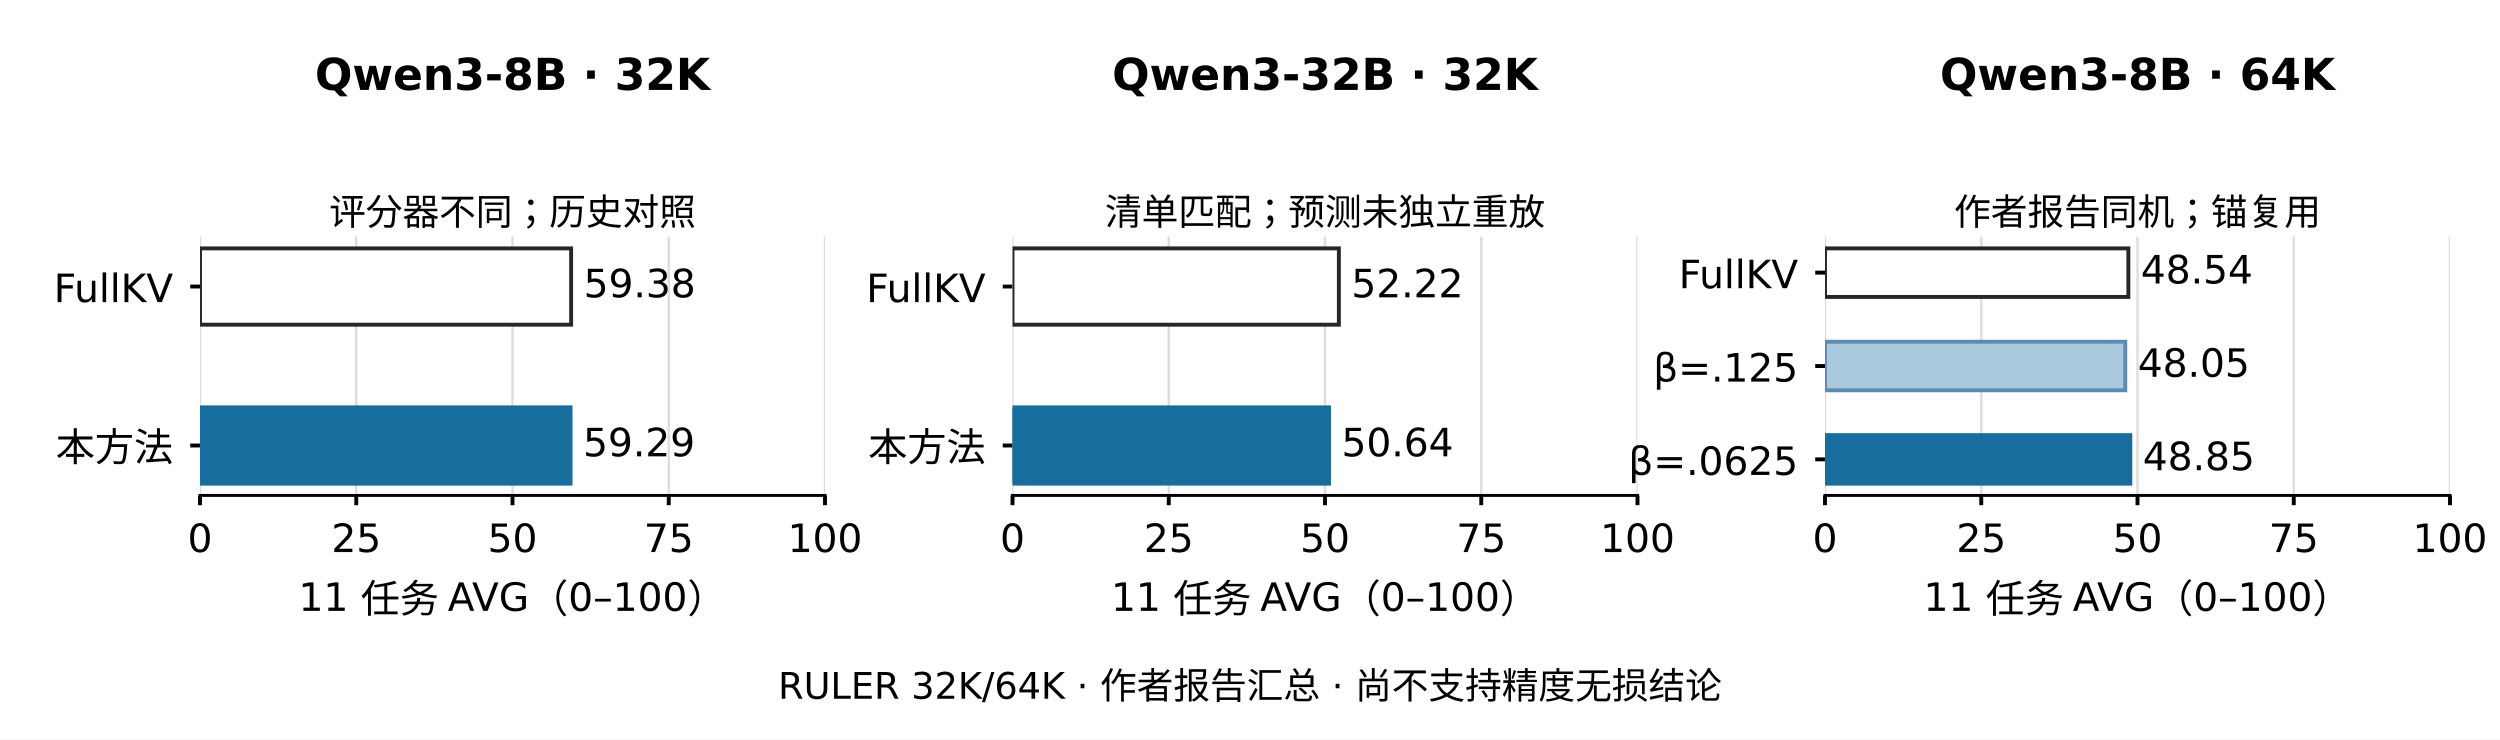
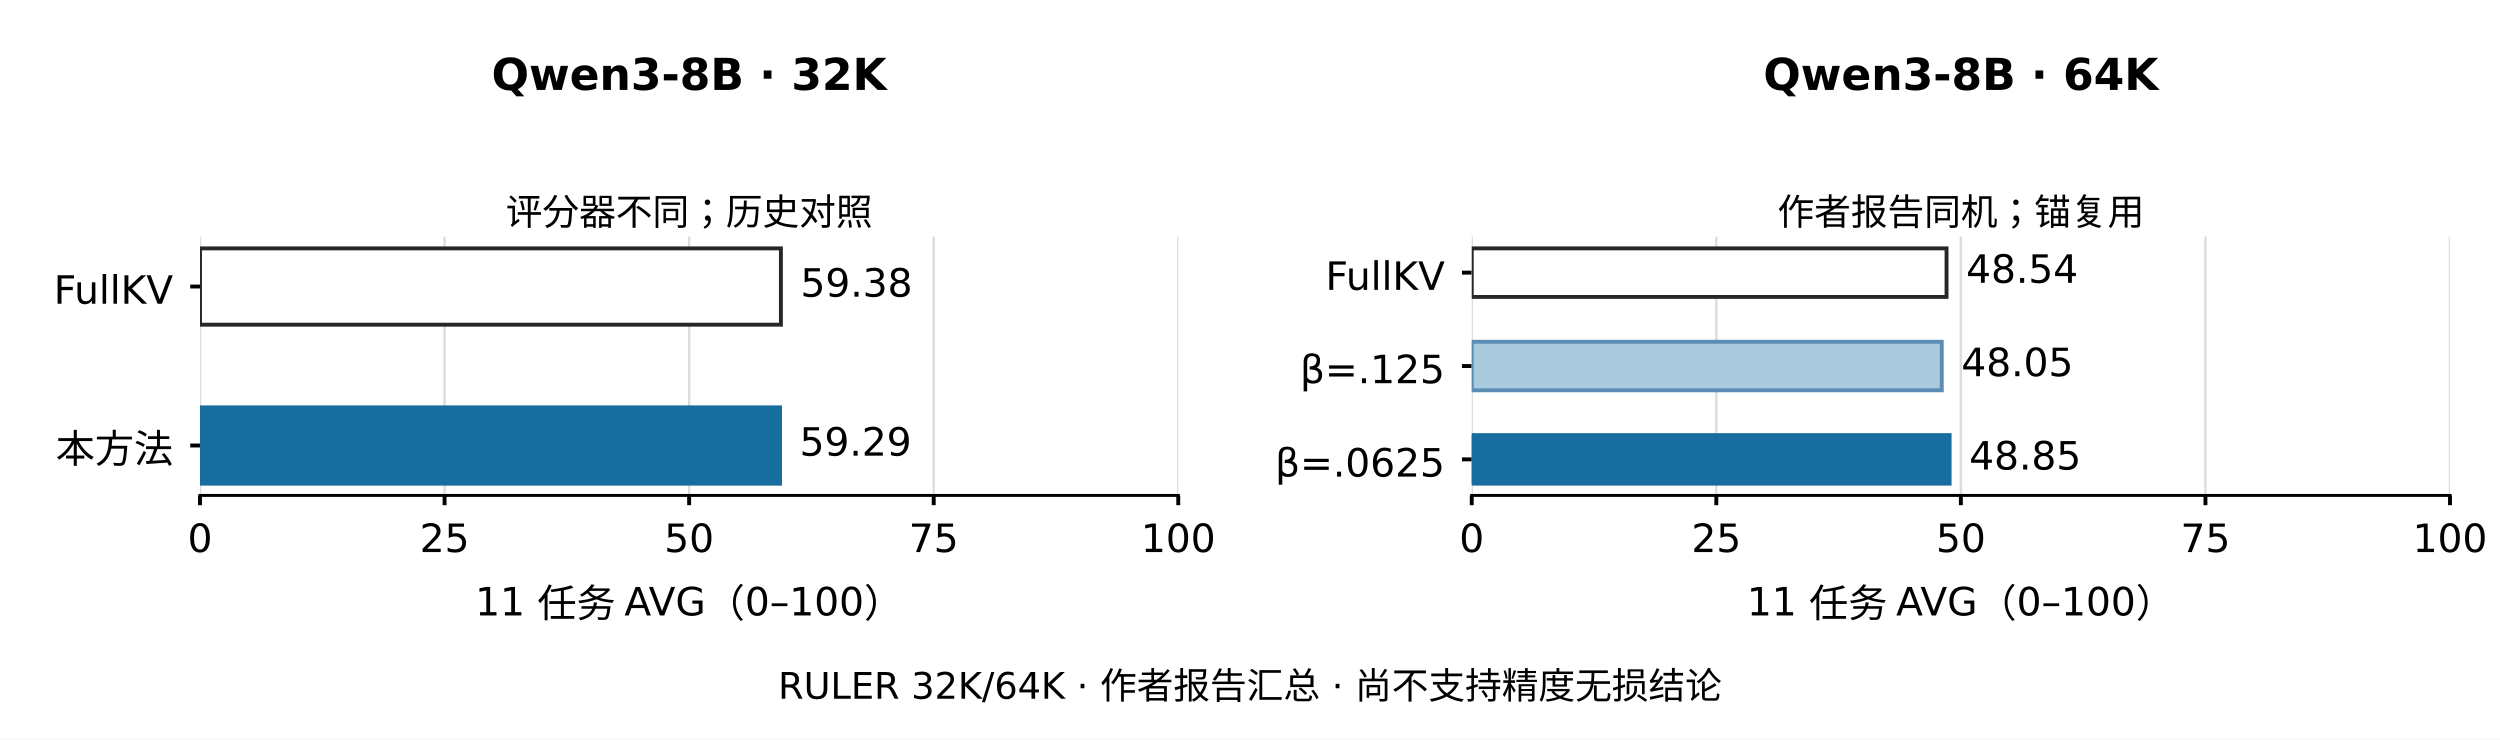
<svg xmlns="http://www.w3.org/2000/svg" xmlns:xlink="http://www.w3.org/1999/xlink" width="511.2pt" height="151.2pt" viewBox="0 0 511.2 151.2" version="1.1">
  <defs>
    <style type="text/css">*{stroke-linejoin: round; stroke-linecap: butt}</style>
  </defs>
  <g id="figure_1">
    <g id="patch_1">
      <path d="M 0 151.2  L 511.2 151.2  L 511.2 0  L 0 0  z " style="fill: #ffffff" />
    </g>
    <g id="axes_1">
      <g id="patch_2">
-         <path d="M 40.896 101.304  L 168.696 101.304  L 168.696 48.384  L 40.896 48.384  z " style="fill: #ffffff" />
+         <path d="M 40.896 101.304  L 240.931 101.304  L 240.931 48.384  L 40.896 48.384  z " style="fill: #ffffff" />
      </g>
      <g id="matplotlib.axis_1">
        <g id="xtick_1">
          <g id="line2d_1">
-             <path d="M 40.896 101.304  L 40.896 48.384  " clip-path="url(#p8ffd5208bb)" style="fill: none; stroke: #dddddd; stroke-width: 0.5; stroke-linecap: square" />
+             <path d="M 40.896 101.304  L 40.896 48.384  " clip-path="url(#p63da141658)" style="fill: none; stroke: #dddddd; stroke-width: 0.5; stroke-linecap: square" />
          </g>
          <g id="line2d_2">
            <defs>
-               <path id="mbafae94a89" d="M 0 0  L 0 2  " style="stroke: #000000; stroke-width: 0.8" />
+               <path id="m5c2e792729" d="M 0 0  L 0 2  " style="stroke: #000000; stroke-width: 0.8" />
            </defs>
            <g>
-               <use xlink:href="#mbafae94a89" x="40.896" y="101.304" style="stroke: #000000; stroke-width: 0.8" />
+               <use xlink:href="#m5c2e792729" x="40.896" y="101.304" style="stroke: #000000; stroke-width: 0.8" />
            </g>
          </g>
          <g id="text_1">
-             <text style="font-size: 8px; font-family: 'DejaVu Sans'; text-anchor: middle" x="40.896" y="112.883" transform="rotate(-0 40.896 112.8828)">0</text>
+             <text style="font-size: 8px; font-family: 'DejaVu Sans'; text-anchor: middle" x="40.896" y="112.882" transform="rotate(-0 40.896 112.8821)">0</text>
          </g>
        </g>
        <g id="xtick_2">
          <g id="line2d_3">
-             <path d="M 72.846 101.304  L 72.846 48.384  " clip-path="url(#p8ffd5208bb)" style="fill: none; stroke: #dddddd; stroke-width: 0.5; stroke-linecap: square" />
+             <path d="M 90.905 101.304  L 90.905 48.384  " clip-path="url(#p63da141658)" style="fill: none; stroke: #dddddd; stroke-width: 0.5; stroke-linecap: square" />
          </g>
          <g id="line2d_4">
            <g>
-               <use xlink:href="#mbafae94a89" x="72.846" y="101.304" style="stroke: #000000; stroke-width: 0.8" />
+               <use xlink:href="#m5c2e792729" x="90.905" y="101.304" style="stroke: #000000; stroke-width: 0.8" />
            </g>
          </g>
          <g id="text_2">
-             <text style="font-size: 8px; font-family: 'DejaVu Sans'; text-anchor: middle" x="72.846" y="112.883" transform="rotate(-0 72.846 112.8828)">25</text>
+             <text style="font-size: 8px; font-family: 'DejaVu Sans'; text-anchor: middle" x="90.905" y="112.882" transform="rotate(-0 90.9047 112.8821)">25</text>
          </g>
        </g>
        <g id="xtick_3">
          <g id="line2d_5">
-             <path d="M 104.796 101.304  L 104.796 48.384  " clip-path="url(#p8ffd5208bb)" style="fill: none; stroke: #dddddd; stroke-width: 0.5; stroke-linecap: square" />
+             <path d="M 140.913 101.304  L 140.913 48.384  " clip-path="url(#p63da141658)" style="fill: none; stroke: #dddddd; stroke-width: 0.5; stroke-linecap: square" />
          </g>
          <g id="line2d_6">
            <g>
-               <use xlink:href="#mbafae94a89" x="104.796" y="101.304" style="stroke: #000000; stroke-width: 0.8" />
+               <use xlink:href="#m5c2e792729" x="140.913" y="101.304" style="stroke: #000000; stroke-width: 0.8" />
            </g>
          </g>
          <g id="text_3">
-             <text style="font-size: 8px; font-family: 'DejaVu Sans'; text-anchor: middle" x="104.796" y="112.883" transform="rotate(-0 104.796 112.8828)">50</text>
+             <text style="font-size: 8px; font-family: 'DejaVu Sans'; text-anchor: middle" x="140.913" y="112.882" transform="rotate(-0 140.9134 112.8821)">50</text>
          </g>
        </g>
        <g id="xtick_4">
          <g id="line2d_7">
-             <path d="M 136.746 101.304  L 136.746 48.384  " clip-path="url(#p8ffd5208bb)" style="fill: none; stroke: #dddddd; stroke-width: 0.5; stroke-linecap: square" />
+             <path d="M 190.922 101.304  L 190.922 48.384  " clip-path="url(#p63da141658)" style="fill: none; stroke: #dddddd; stroke-width: 0.5; stroke-linecap: square" />
          </g>
          <g id="line2d_8">
            <g>
-               <use xlink:href="#mbafae94a89" x="136.746" y="101.304" style="stroke: #000000; stroke-width: 0.8" />
+               <use xlink:href="#m5c2e792729" x="190.922" y="101.304" style="stroke: #000000; stroke-width: 0.8" />
            </g>
          </g>
          <g id="text_4">
-             <text style="font-size: 8px; font-family: 'DejaVu Sans'; text-anchor: middle" x="136.746" y="112.883" transform="rotate(-0 136.746 112.8828)">75</text>
+             <text style="font-size: 8px; font-family: 'DejaVu Sans'; text-anchor: middle" x="190.922" y="112.882" transform="rotate(-0 190.9221 112.8821)">75</text>
          </g>
        </g>
        <g id="xtick_5">
          <g id="line2d_9">
-             <path d="M 168.696 101.304  L 168.696 48.384  " clip-path="url(#p8ffd5208bb)" style="fill: none; stroke: #dddddd; stroke-width: 0.5; stroke-linecap: square" />
+             <path d="M 240.931 101.304  L 240.931 48.384  " clip-path="url(#p63da141658)" style="fill: none; stroke: #dddddd; stroke-width: 0.5; stroke-linecap: square" />
          </g>
          <g id="line2d_10">
            <g>
-               <use xlink:href="#mbafae94a89" x="168.696" y="101.304" style="stroke: #000000; stroke-width: 0.8" />
+               <use xlink:href="#m5c2e792729" x="240.931" y="101.304" style="stroke: #000000; stroke-width: 0.8" />
            </g>
          </g>
          <g id="text_5">
-             <text style="font-size: 8px; font-family: 'DejaVu Sans'; text-anchor: middle" x="168.696" y="112.883" transform="rotate(-0 168.696 112.8828)">100</text>
+             <text style="font-size: 8px; font-family: 'DejaVu Sans'; text-anchor: middle" x="240.931" y="112.882" transform="rotate(-0 240.9308 112.8821)">100</text>
          </g>
        </g>
        <g id="text_6">
-           <text style="font-size: 8px; font-family: 'DejaVu Sans'; text-anchor: middle" x="104.796" y="124.914" transform="rotate(-0 104.796 124.914)">11 任务 AVG（0–100）</text>
+           <text style="font-size: 8px; font-family: 'DejaVu Sans'; text-anchor: middle" x="140.913" y="125.844" transform="rotate(-0 140.9134 125.844)">11 任务 AVG（0–100）</text>
        </g>
      </g>
      <g id="matplotlib.axis_2">
        <g id="ytick_1">
          <g id="line2d_11">
            <defs>
-               <path id="m03ee8c06fa" d="M 0 0  L -2 0  " style="stroke: #000000; stroke-width: 0.8" />
+               <path id="m7150fd67de" d="M 0 0  L -2 0  " style="stroke: #000000; stroke-width: 0.8" />
            </defs>
            <g>
-               <use xlink:href="#m03ee8c06fa" x="40.896" y="58.591" style="stroke: #000000; stroke-width: 0.8" />
+               <use xlink:href="#m7150fd67de" x="40.896" y="58.591" style="stroke: #000000; stroke-width: 0.8" />
            </g>
          </g>
          <g id="text_7">
-             <text style="font-size: 8px; font-family: 'DejaVu Sans'; text-anchor: end" x="35.396" y="61.775" transform="rotate(-0 35.396 61.77468)">FullKV</text>
+             <text style="font-size: 8px; font-family: 'DejaVu Sans'; text-anchor: end" x="35.396" y="62.111" transform="rotate(-0 35.396 62.11093)">FullKV</text>
          </g>
        </g>
        <g id="ytick_2">
          <g id="line2d_12">
            <g>
-               <use xlink:href="#m03ee8c06fa" x="40.896" y="91.097" style="stroke: #000000; stroke-width: 0.8" />
+               <use xlink:href="#m7150fd67de" x="40.896" y="91.097" style="stroke: #000000; stroke-width: 0.8" />
            </g>
          </g>
          <g id="text_8">
-             <text style="font-size: 8px; font-family: 'DejaVu Sans'; text-anchor: end" x="35.396" y="94.281" transform="rotate(-0 35.396 94.28082)">本方法</text>
+             <text style="font-size: 8px; font-family: 'DejaVu Sans'; text-anchor: end" x="35.396" y="94.617" transform="rotate(-0 35.396 94.61707)">本方法</text>
          </g>
        </g>
      </g>
      <g id="patch_3">
-         <path d="M 40.896 66.392  L 116.786 66.392  L 116.786 50.789  L 40.896 50.789  z " clip-path="url(#p8ffd5208bb)" style="fill: #ffffff; stroke: #272727; stroke-width: 0.8; stroke-linejoin: miter" />
+         <path d="M 40.896 66.392  L 159.68 66.392  L 159.68 50.789  L 40.896 50.789  z " clip-path="url(#p63da141658)" style="fill: #ffffff; stroke: #272727; stroke-width: 0.8; stroke-linejoin: miter" />
      </g>
      <g id="patch_4">
-         <path d="M 40.896 98.899  L 116.67 98.899  L 116.67 83.296  L 40.896 83.296  z " clip-path="url(#p8ffd5208bb)" style="fill: #176e9e; stroke: #176e9e; stroke-width: 0.8; stroke-linejoin: miter" />
+         <path d="M 40.896 98.899  L 159.498 98.899  L 159.498 83.296  L 40.896 83.296  z " clip-path="url(#p63da141658)" style="fill: #176e9e; stroke: #176e9e; stroke-width: 0.8; stroke-linejoin: miter" />
      </g>
      <g id="patch_5">
-         <path d="M 40.896 101.304  L 168.696 101.304  " style="fill: none; stroke: #000000; stroke-width: 0.6; stroke-linejoin: miter; stroke-linecap: square" />
+         <path d="M 40.896 101.304  L 240.931 101.304  " style="fill: none; stroke: #000000; stroke-width: 0.6; stroke-linejoin: miter; stroke-linecap: square" />
      </g>
      <g id="text_9">
-         <text style="font-size: 8px; font-family: 'DejaVu Sans'; text-anchor: start" x="119.342" y="60.798" transform="rotate(-0 119.342 60.79843)">59.38</text>
+         <text style="font-size: 8px; font-family: 'DejaVu Sans'; text-anchor: start" x="163.681" y="60.669" transform="rotate(-0 163.681 60.66905)">59.38</text>
      </g>
      <g id="text_10">
-         <text style="font-size: 8px; font-family: 'DejaVu Sans'; text-anchor: start" x="119.226" y="93.305" transform="rotate(-0 119.2258 93.30457)">59.29</text>
+         <text style="font-size: 8px; font-family: 'DejaVu Sans'; text-anchor: start" x="163.499" y="93.175" transform="rotate(-0 163.4991 93.1752)">59.29</text>
      </g>
      <g id="text_11">
-         <text style="font-size: 7.5px; font-family: 'DejaVu Sans'; text-anchor: middle" x="104.796" y="46.003" transform="rotate(-0 104.796 46.0026)">评分器不同；历史对照</text>
+         <text style="font-size: 7.5px; font-family: 'DejaVu Sans'; text-anchor: middle" x="140.913" y="46.003" transform="rotate(-0 140.9134 46.0026)">评分器不同；历史对照</text>
      </g>
      <g id="text_12">
-         <text style="font-weight: 700; font-size: 9px; font-family: 'DejaVu Sans'; text-anchor: middle" x="104.796" y="18.384" transform="rotate(-0 104.796 18.384)">Qwen3-8B · 32K</text>
+         <text style="font-weight: 700; font-size: 9px; font-family: 'DejaVu Sans'; text-anchor: middle" x="140.913" y="18.384" transform="rotate(-0 140.9134 18.384)">Qwen3-8B · 32K</text>
      </g>
    </g>
    <g id="axes_2">
      <g id="patch_6">
-         <path d="M 207.036 101.304  L 334.836 101.304  L 334.836 48.384  L 207.036 48.384  z " style="fill: #ffffff" />
+         <path d="M 300.941 101.304  L 500.976 101.304  L 500.976 48.384  L 300.941 48.384  z " style="fill: #ffffff" />
      </g>
      <g id="matplotlib.axis_3">
        <g id="xtick_6">
          <g id="line2d_13">
-             <path d="M 207.036 101.304  L 207.036 48.384  " clip-path="url(#p74c00f6218)" style="fill: none; stroke: #dddddd; stroke-width: 0.5; stroke-linecap: square" />
+             <path d="M 300.941 101.304  L 300.941 48.384  " clip-path="url(#p70e4619d0b)" style="fill: none; stroke: #dddddd; stroke-width: 0.5; stroke-linecap: square" />
          </g>
          <g id="line2d_14">
            <g>
-               <use xlink:href="#mbafae94a89" x="207.036" y="101.304" style="stroke: #000000; stroke-width: 0.8" />
+               <use xlink:href="#m5c2e792729" x="300.941" y="101.304" style="stroke: #000000; stroke-width: 0.8" />
            </g>
          </g>
          <g id="text_13">
-             <text style="font-size: 8px; font-family: 'DejaVu Sans'; text-anchor: middle" x="207.036" y="112.883" transform="rotate(-0 207.036 112.8828)">0</text>
+             <text style="font-size: 8px; font-family: 'DejaVu Sans'; text-anchor: middle" x="300.941" y="112.882" transform="rotate(-0 300.9412 112.8821)">0</text>
          </g>
        </g>
        <g id="xtick_7">
          <g id="line2d_15">
-             <path d="M 238.986 101.304  L 238.986 48.384  " clip-path="url(#p74c00f6218)" style="fill: none; stroke: #dddddd; stroke-width: 0.5; stroke-linecap: square" />
+             <path d="M 350.95 101.304  L 350.95 48.384  " clip-path="url(#p70e4619d0b)" style="fill: none; stroke: #dddddd; stroke-width: 0.5; stroke-linecap: square" />
          </g>
          <g id="line2d_16">
            <g>
-               <use xlink:href="#mbafae94a89" x="238.986" y="101.304" style="stroke: #000000; stroke-width: 0.8" />
+               <use xlink:href="#m5c2e792729" x="350.95" y="101.304" style="stroke: #000000; stroke-width: 0.8" />
            </g>
          </g>
          <g id="text_14">
-             <text style="font-size: 8px; font-family: 'DejaVu Sans'; text-anchor: middle" x="238.986" y="112.883" transform="rotate(-0 238.986 112.8828)">25</text>
+             <text style="font-size: 8px; font-family: 'DejaVu Sans'; text-anchor: middle" x="350.95" y="112.882" transform="rotate(-0 350.9499 112.8821)">25</text>
          </g>
        </g>
        <g id="xtick_8">
          <g id="line2d_17">
-             <path d="M 270.936 101.304  L 270.936 48.384  " clip-path="url(#p74c00f6218)" style="fill: none; stroke: #dddddd; stroke-width: 0.5; stroke-linecap: square" />
+             <path d="M 400.959 101.304  L 400.959 48.384  " clip-path="url(#p70e4619d0b)" style="fill: none; stroke: #dddddd; stroke-width: 0.5; stroke-linecap: square" />
          </g>
          <g id="line2d_18">
            <g>
-               <use xlink:href="#mbafae94a89" x="270.936" y="101.304" style="stroke: #000000; stroke-width: 0.8" />
+               <use xlink:href="#m5c2e792729" x="400.959" y="101.304" style="stroke: #000000; stroke-width: 0.8" />
            </g>
          </g>
          <g id="text_15">
-             <text style="font-size: 8px; font-family: 'DejaVu Sans'; text-anchor: middle" x="270.936" y="112.883" transform="rotate(-0 270.936 112.8828)">50</text>
+             <text style="font-size: 8px; font-family: 'DejaVu Sans'; text-anchor: middle" x="400.959" y="112.882" transform="rotate(-0 400.9586 112.8821)">50</text>
          </g>
        </g>
        <g id="xtick_9">
          <g id="line2d_19">
-             <path d="M 302.886 101.304  L 302.886 48.384  " clip-path="url(#p74c00f6218)" style="fill: none; stroke: #dddddd; stroke-width: 0.5; stroke-linecap: square" />
+             <path d="M 450.967 101.304  L 450.967 48.384  " clip-path="url(#p70e4619d0b)" style="fill: none; stroke: #dddddd; stroke-width: 0.5; stroke-linecap: square" />
          </g>
          <g id="line2d_20">
            <g>
-               <use xlink:href="#mbafae94a89" x="302.886" y="101.304" style="stroke: #000000; stroke-width: 0.8" />
+               <use xlink:href="#m5c2e792729" x="450.967" y="101.304" style="stroke: #000000; stroke-width: 0.8" />
            </g>
          </g>
          <g id="text_16">
-             <text style="font-size: 8px; font-family: 'DejaVu Sans'; text-anchor: middle" x="302.886" y="112.883" transform="rotate(-0 302.886 112.8828)">75</text>
+             <text style="font-size: 8px; font-family: 'DejaVu Sans'; text-anchor: middle" x="450.967" y="112.882" transform="rotate(-0 450.9673 112.8821)">75</text>
          </g>
        </g>
        <g id="xtick_10">
          <g id="line2d_21">
-             <path d="M 334.836 101.304  L 334.836 48.384  " clip-path="url(#p74c00f6218)" style="fill: none; stroke: #dddddd; stroke-width: 0.5; stroke-linecap: square" />
+             <path d="M 500.976 101.304  L 500.976 48.384  " clip-path="url(#p70e4619d0b)" style="fill: none; stroke: #dddddd; stroke-width: 0.5; stroke-linecap: square" />
          </g>
          <g id="line2d_22">
            <g>
-               <use xlink:href="#mbafae94a89" x="334.836" y="101.304" style="stroke: #000000; stroke-width: 0.8" />
+               <use xlink:href="#m5c2e792729" x="500.976" y="101.304" style="stroke: #000000; stroke-width: 0.8" />
            </g>
          </g>
          <g id="text_17">
-             <text style="font-size: 8px; font-family: 'DejaVu Sans'; text-anchor: middle" x="334.836" y="112.883" transform="rotate(-0 334.836 112.8828)">100</text>
+             <text style="font-size: 8px; font-family: 'DejaVu Sans'; text-anchor: middle" x="500.976" y="112.882" transform="rotate(-0 500.976 112.8821)">100</text>
          </g>
        </g>
        <g id="text_18">
-           <text style="font-size: 8px; font-family: 'DejaVu Sans'; text-anchor: middle" x="270.936" y="124.914" transform="rotate(-0 270.936 124.914)">11 任务 AVG（0–100）</text>
+           <text style="font-size: 8px; font-family: 'DejaVu Sans'; text-anchor: middle" x="400.959" y="125.844" transform="rotate(-0 400.9586 125.844)">11 任务 AVG（0–100）</text>
        </g>
      </g>
      <g id="matplotlib.axis_4">
        <g id="ytick_3">
          <g id="line2d_23">
            <g>
-               <use xlink:href="#m03ee8c06fa" x="207.036" y="58.591" style="stroke: #000000; stroke-width: 0.8" />
+               <use xlink:href="#m7150fd67de" x="300.941" y="55.753" style="stroke: #000000; stroke-width: 0.8" />
            </g>
          </g>
          <g id="text_19">
-             <text style="font-size: 8px; font-family: 'DejaVu Sans'; text-anchor: end" x="201.536" y="61.775" transform="rotate(-0 201.536 61.77468)">FullKV</text>
+             <text style="font-size: 8px; font-family: 'DejaVu Sans'; text-anchor: end" x="295.441" y="59.273" transform="rotate(-0 295.4412 59.27309)">FullKV</text>
          </g>
        </g>
        <g id="ytick_4">
          <g id="line2d_24">
            <g>
-               <use xlink:href="#m03ee8c06fa" x="207.036" y="91.097" style="stroke: #000000; stroke-width: 0.8" />
+               <use xlink:href="#m7150fd67de" x="300.941" y="74.844" style="stroke: #000000; stroke-width: 0.8" />
            </g>
          </g>
          <g id="text_20">
-             <text style="font-size: 8px; font-family: 'DejaVu Sans'; text-anchor: end" x="201.536" y="94.281" transform="rotate(-0 201.536 94.28082)">本方法</text>
+             <text style="font-size: 8px; font-family: 'DejaVu Sans'; text-anchor: end" x="295.441" y="78.364" transform="rotate(-0 295.4412 78.364)">β=.125</text>
+           </g>
+         </g>
+         <g id="ytick_5">
+           <g id="line2d_25">
+             <g>
+               <use xlink:href="#m7150fd67de" x="300.941" y="93.935" style="stroke: #000000; stroke-width: 0.8" />
+             </g>
+           </g>
+           <g id="text_21">
+             <text style="font-size: 8px; font-family: 'DejaVu Sans'; text-anchor: end" x="295.441" y="97.455" transform="rotate(-0 295.4412 97.45491)">β=.0625</text>
          </g>
        </g>
      </g>
      <g id="patch_7">
-         <path d="M 207.036 66.392  L 273.771 66.392  L 273.771 50.789  L 207.036 50.789  z " clip-path="url(#p74c00f6218)" style="fill: #ffffff; stroke: #272727; stroke-width: 0.8; stroke-linejoin: miter" />
+         <path d="M 300.941 60.717  L 398.031 60.717  L 398.031 50.789  L 300.941 50.789  z " clip-path="url(#p70e4619d0b)" style="fill: #ffffff; stroke: #272727; stroke-width: 0.8; stroke-linejoin: miter" />
      </g>
      <g id="patch_8">
-         <path d="M 207.036 98.899  L 271.757 98.899  L 271.757 83.296  L 207.036 83.296  z " clip-path="url(#p74c00f6218)" style="fill: #176e9e; stroke: #176e9e; stroke-width: 0.8; stroke-linejoin: miter" />
+         <path d="M 300.941 79.808  L 397.049 79.808  L 397.049 69.88  L 300.941 69.88  z " clip-path="url(#p70e4619d0b)" style="fill: #a9cadd; stroke: #5b8db4; stroke-width: 0.8; stroke-linejoin: miter" />
      </g>
      <g id="patch_9">
-         <path d="M 207.036 101.304  L 334.836 101.304  " style="fill: none; stroke: #000000; stroke-width: 0.6; stroke-linejoin: miter; stroke-linecap: square" />
-       </g>
-       <g id="text_21">
-         <text style="font-size: 8px; font-family: 'DejaVu Sans'; text-anchor: start" x="276.327" y="60.798" transform="rotate(-0 276.3268 60.79843)">52.22</text>
+         <path d="M 300.941 98.899  L 398.658 98.899  L 398.658 88.971  L 300.941 88.971  z " clip-path="url(#p70e4619d0b)" style="fill: #176e9e; stroke: #176e9e; stroke-width: 0.8; stroke-linejoin: miter" />
+       </g>
+       <g id="patch_10">
+         <path d="M 300.941 101.304  L 500.976 101.304  " style="fill: none; stroke: #000000; stroke-width: 0.6; stroke-linejoin: miter; stroke-linecap: square" />
      </g>
      <g id="text_22">
-         <text style="font-size: 8px; font-family: 'DejaVu Sans'; text-anchor: start" x="274.313" y="93.305" transform="rotate(-0 274.3134 93.30457)">50.64</text>
+         <text style="font-size: 8px; font-family: 'DejaVu Sans'; text-anchor: start" x="402.032" y="57.831" transform="rotate(-0 402.0315 57.83122)">48.54</text>
      </g>
      <g id="text_23">
-         <text style="font-size: 7.5px; font-family: 'DejaVu Sans'; text-anchor: middle" x="270.936" y="46.003" transform="rotate(-0 270.936 46.0026)">清单匹配；预测未独立重放</text>
+         <text style="font-size: 8px; font-family: 'DejaVu Sans'; text-anchor: start" x="401.05" y="76.922" transform="rotate(-0 401.0495 76.92212)">48.05</text>
      </g>
      <g id="text_24">
-         <text style="font-weight: 700; font-size: 9px; font-family: 'DejaVu Sans'; text-anchor: middle" x="270.936" y="18.384" transform="rotate(-0 270.936 18.384)">Qwen3-32B · 32K</text>
-       </g>
-     </g>
-     <g id="axes_3">
-       <g id="patch_10">
-         <path d="M 373.176 101.304  L 500.976 101.304  L 500.976 48.384  L 373.176 48.384  z " style="fill: #ffffff" />
-       </g>
-       <g id="matplotlib.axis_5">
-         <g id="xtick_11">
-           <g id="line2d_25">
-             <path d="M 373.176 101.304  L 373.176 48.384  " clip-path="url(#p2a4cab725f)" style="fill: none; stroke: #dddddd; stroke-width: 0.5; stroke-linecap: square" />
-           </g>
-           <g id="line2d_26">
-             <g>
-               <use xlink:href="#mbafae94a89" x="373.176" y="101.304" style="stroke: #000000; stroke-width: 0.8" />
-             </g>
-           </g>
-           <g id="text_25">
-             <text style="font-size: 8px; font-family: 'DejaVu Sans'; text-anchor: middle" x="373.176" y="112.883" transform="rotate(-0 373.176 112.8828)">0</text>
-           </g>
-         </g>
-         <g id="xtick_12">
-           <g id="line2d_27">
-             <path d="M 405.126 101.304  L 405.126 48.384  " clip-path="url(#p2a4cab725f)" style="fill: none; stroke: #dddddd; stroke-width: 0.5; stroke-linecap: square" />
-           </g>
-           <g id="line2d_28">
-             <g>
-               <use xlink:href="#mbafae94a89" x="405.126" y="101.304" style="stroke: #000000; stroke-width: 0.8" />
-             </g>
-           </g>
-           <g id="text_26">
-             <text style="font-size: 8px; font-family: 'DejaVu Sans'; text-anchor: middle" x="405.126" y="112.883" transform="rotate(-0 405.126 112.8828)">25</text>
-           </g>
-         </g>
-         <g id="xtick_13">
-           <g id="line2d_29">
-             <path d="M 437.076 101.304  L 437.076 48.384  " clip-path="url(#p2a4cab725f)" style="fill: none; stroke: #dddddd; stroke-width: 0.5; stroke-linecap: square" />
-           </g>
-           <g id="line2d_30">
-             <g>
-               <use xlink:href="#mbafae94a89" x="437.076" y="101.304" style="stroke: #000000; stroke-width: 0.8" />
-             </g>
-           </g>
-           <g id="text_27">
-             <text style="font-size: 8px; font-family: 'DejaVu Sans'; text-anchor: middle" x="437.076" y="112.883" transform="rotate(-0 437.076 112.8828)">50</text>
-           </g>
-         </g>
-         <g id="xtick_14">
-           <g id="line2d_31">
-             <path d="M 469.026 101.304  L 469.026 48.384  " clip-path="url(#p2a4cab725f)" style="fill: none; stroke: #dddddd; stroke-width: 0.5; stroke-linecap: square" />
-           </g>
-           <g id="line2d_32">
-             <g>
-               <use xlink:href="#mbafae94a89" x="469.026" y="101.304" style="stroke: #000000; stroke-width: 0.8" />
-             </g>
-           </g>
-           <g id="text_28">
-             <text style="font-size: 8px; font-family: 'DejaVu Sans'; text-anchor: middle" x="469.026" y="112.883" transform="rotate(-0 469.026 112.8828)">75</text>
-           </g>
-         </g>
-         <g id="xtick_15">
-           <g id="line2d_33">
-             <path d="M 500.976 101.304  L 500.976 48.384  " clip-path="url(#p2a4cab725f)" style="fill: none; stroke: #dddddd; stroke-width: 0.5; stroke-linecap: square" />
-           </g>
-           <g id="line2d_34">
-             <g>
-               <use xlink:href="#mbafae94a89" x="500.976" y="101.304" style="stroke: #000000; stroke-width: 0.8" />
-             </g>
-           </g>
-           <g id="text_29">
-             <text style="font-size: 8px; font-family: 'DejaVu Sans'; text-anchor: middle" x="500.976" y="112.883" transform="rotate(-0 500.976 112.8828)">100</text>
-           </g>
-         </g>
-         <g id="text_30">
-           <text style="font-size: 8px; font-family: 'DejaVu Sans'; text-anchor: middle" x="437.076" y="124.914" transform="rotate(-0 437.076 124.914)">11 任务 AVG（0–100）</text>
-         </g>
-       </g>
-       <g id="matplotlib.axis_6">
-         <g id="ytick_5">
-           <g id="line2d_35">
-             <g>
-               <use xlink:href="#m03ee8c06fa" x="373.176" y="55.753" style="stroke: #000000; stroke-width: 0.8" />
-             </g>
-           </g>
-           <g id="text_31">
-             <text style="font-size: 8px; font-family: 'DejaVu Sans'; text-anchor: end" x="367.676" y="58.937" transform="rotate(-0 367.676 58.93684)">FullKV</text>
-           </g>
-         </g>
-         <g id="ytick_6">
-           <g id="line2d_36">
-             <g>
-               <use xlink:href="#m03ee8c06fa" x="373.176" y="74.844" style="stroke: #000000; stroke-width: 0.8" />
-             </g>
-           </g>
-           <g id="text_32">
-             <text style="font-size: 8px; font-family: 'DejaVu Sans'; text-anchor: end" x="367.676" y="78.028" transform="rotate(-0 367.676 78.02775)">β=.125</text>
-           </g>
-         </g>
-         <g id="ytick_7">
-           <g id="line2d_37">
-             <g>
-               <use xlink:href="#m03ee8c06fa" x="373.176" y="93.935" style="stroke: #000000; stroke-width: 0.8" />
-             </g>
-           </g>
-           <g id="text_33">
-             <text style="font-size: 8px; font-family: 'DejaVu Sans'; text-anchor: end" x="367.676" y="97.119" transform="rotate(-0 367.676 97.11866)">β=.0625</text>
-           </g>
-         </g>
-       </g>
-       <g id="patch_11">
-         <path d="M 373.176 60.717  L 435.205 60.717  L 435.205 50.789  L 373.176 50.789  z " clip-path="url(#p2a4cab725f)" style="fill: #ffffff; stroke: #272727; stroke-width: 0.8; stroke-linejoin: miter" />
-       </g>
-       <g id="patch_12">
-         <path d="M 373.176 79.808  L 434.578 79.808  L 434.578 69.88  L 373.176 69.88  z " clip-path="url(#p2a4cab725f)" style="fill: #a9cadd; stroke: #5b8db4; stroke-width: 0.8; stroke-linejoin: miter" />
-       </g>
-       <g id="patch_13">
-         <path d="M 373.176 98.899  L 435.606 98.899  L 435.606 88.971  L 373.176 88.971  z " clip-path="url(#p2a4cab725f)" style="fill: #176e9e; stroke: #176e9e; stroke-width: 0.8; stroke-linejoin: miter" />
-       </g>
-       <g id="patch_14">
-         <path d="M 373.176 101.304  L 500.976 101.304  " style="fill: none; stroke: #000000; stroke-width: 0.6; stroke-linejoin: miter; stroke-linecap: square" />
-       </g>
-       <g id="text_34">
-         <text style="font-size: 8px; font-family: 'DejaVu Sans'; text-anchor: start" x="437.761" y="57.961" transform="rotate(-0 437.7615 57.96059)">48.54</text>
-       </g>
-       <g id="text_35">
-         <text style="font-size: 8px; font-family: 'DejaVu Sans'; text-anchor: start" x="437.134" y="77.052" transform="rotate(-0 437.1341 77.0515)">48.05</text>
-       </g>
-       <g id="text_36">
-         <text style="font-size: 8px; font-family: 'DejaVu Sans'; text-anchor: start" x="438.162" y="96.142" transform="rotate(-0 438.1623 96.14241)">48.85</text>
-       </g>
-       <g id="text_37">
-         <text style="font-size: 7.5px; font-family: 'DejaVu Sans'; text-anchor: middle" x="437.076" y="46.003" transform="rotate(-0 437.076 46.0026)">作者报告同机；锚复用</text>
-       </g>
-       <g id="text_38">
-         <text style="font-weight: 700; font-size: 9px; font-family: 'DejaVu Sans'; text-anchor: middle" x="437.076" y="18.384" transform="rotate(-0 437.076 18.384)">Qwen3-8B · 64K</text>
-       </g>
-     </g>
-     <g id="text_39">
+         <text style="font-size: 8px; font-family: 'DejaVu Sans'; text-anchor: start" x="402.659" y="96.013" transform="rotate(-0 402.6589 96.01303)">48.85</text>
+       </g>
+       <g id="text_25">
+         <text style="font-size: 7.5px; font-family: 'DejaVu Sans'; text-anchor: middle" x="400.959" y="46.003" transform="rotate(-0 400.9586 46.0026)">作者报告同机；锚复用</text>
+       </g>
+       <g id="text_26">
+         <text style="font-weight: 700; font-size: 9px; font-family: 'DejaVu Sans'; text-anchor: middle" x="400.959" y="18.384" transform="rotate(-0 400.9586 18.384)">Qwen3-8B · 64K</text>
+       </g>
+     </g>
+     <g id="text_27">
      <text style="font-size: 7.5px; font-family: 'DejaVu Sans'; text-anchor: middle" x="255.6" y="142.884" transform="rotate(-0 255.6 142.884)">RULER 32K/64K · 作者报告汇总 · 尚不支持精度无损结论</text>
    </g>
  </g>
  <defs>
-     <clipPath id="p8ffd5208bb">
-       <rect x="40.896" y="48.384" width="127.8" height="52.92" />
+     <clipPath id="p63da141658">
+       <rect x="40.896" y="48.384" width="200.035" height="52.92" />
    </clipPath>
-     <clipPath id="p74c00f6218">
-       <rect x="207.036" y="48.384" width="127.8" height="52.92" />
-     </clipPath>
-     <clipPath id="p2a4cab725f">
-       <rect x="373.176" y="48.384" width="127.8" height="52.92" />
+     <clipPath id="p70e4619d0b">
+       <rect x="300.941" y="48.384" width="200.035" height="52.92" />
    </clipPath>
  </defs>
</svg>
